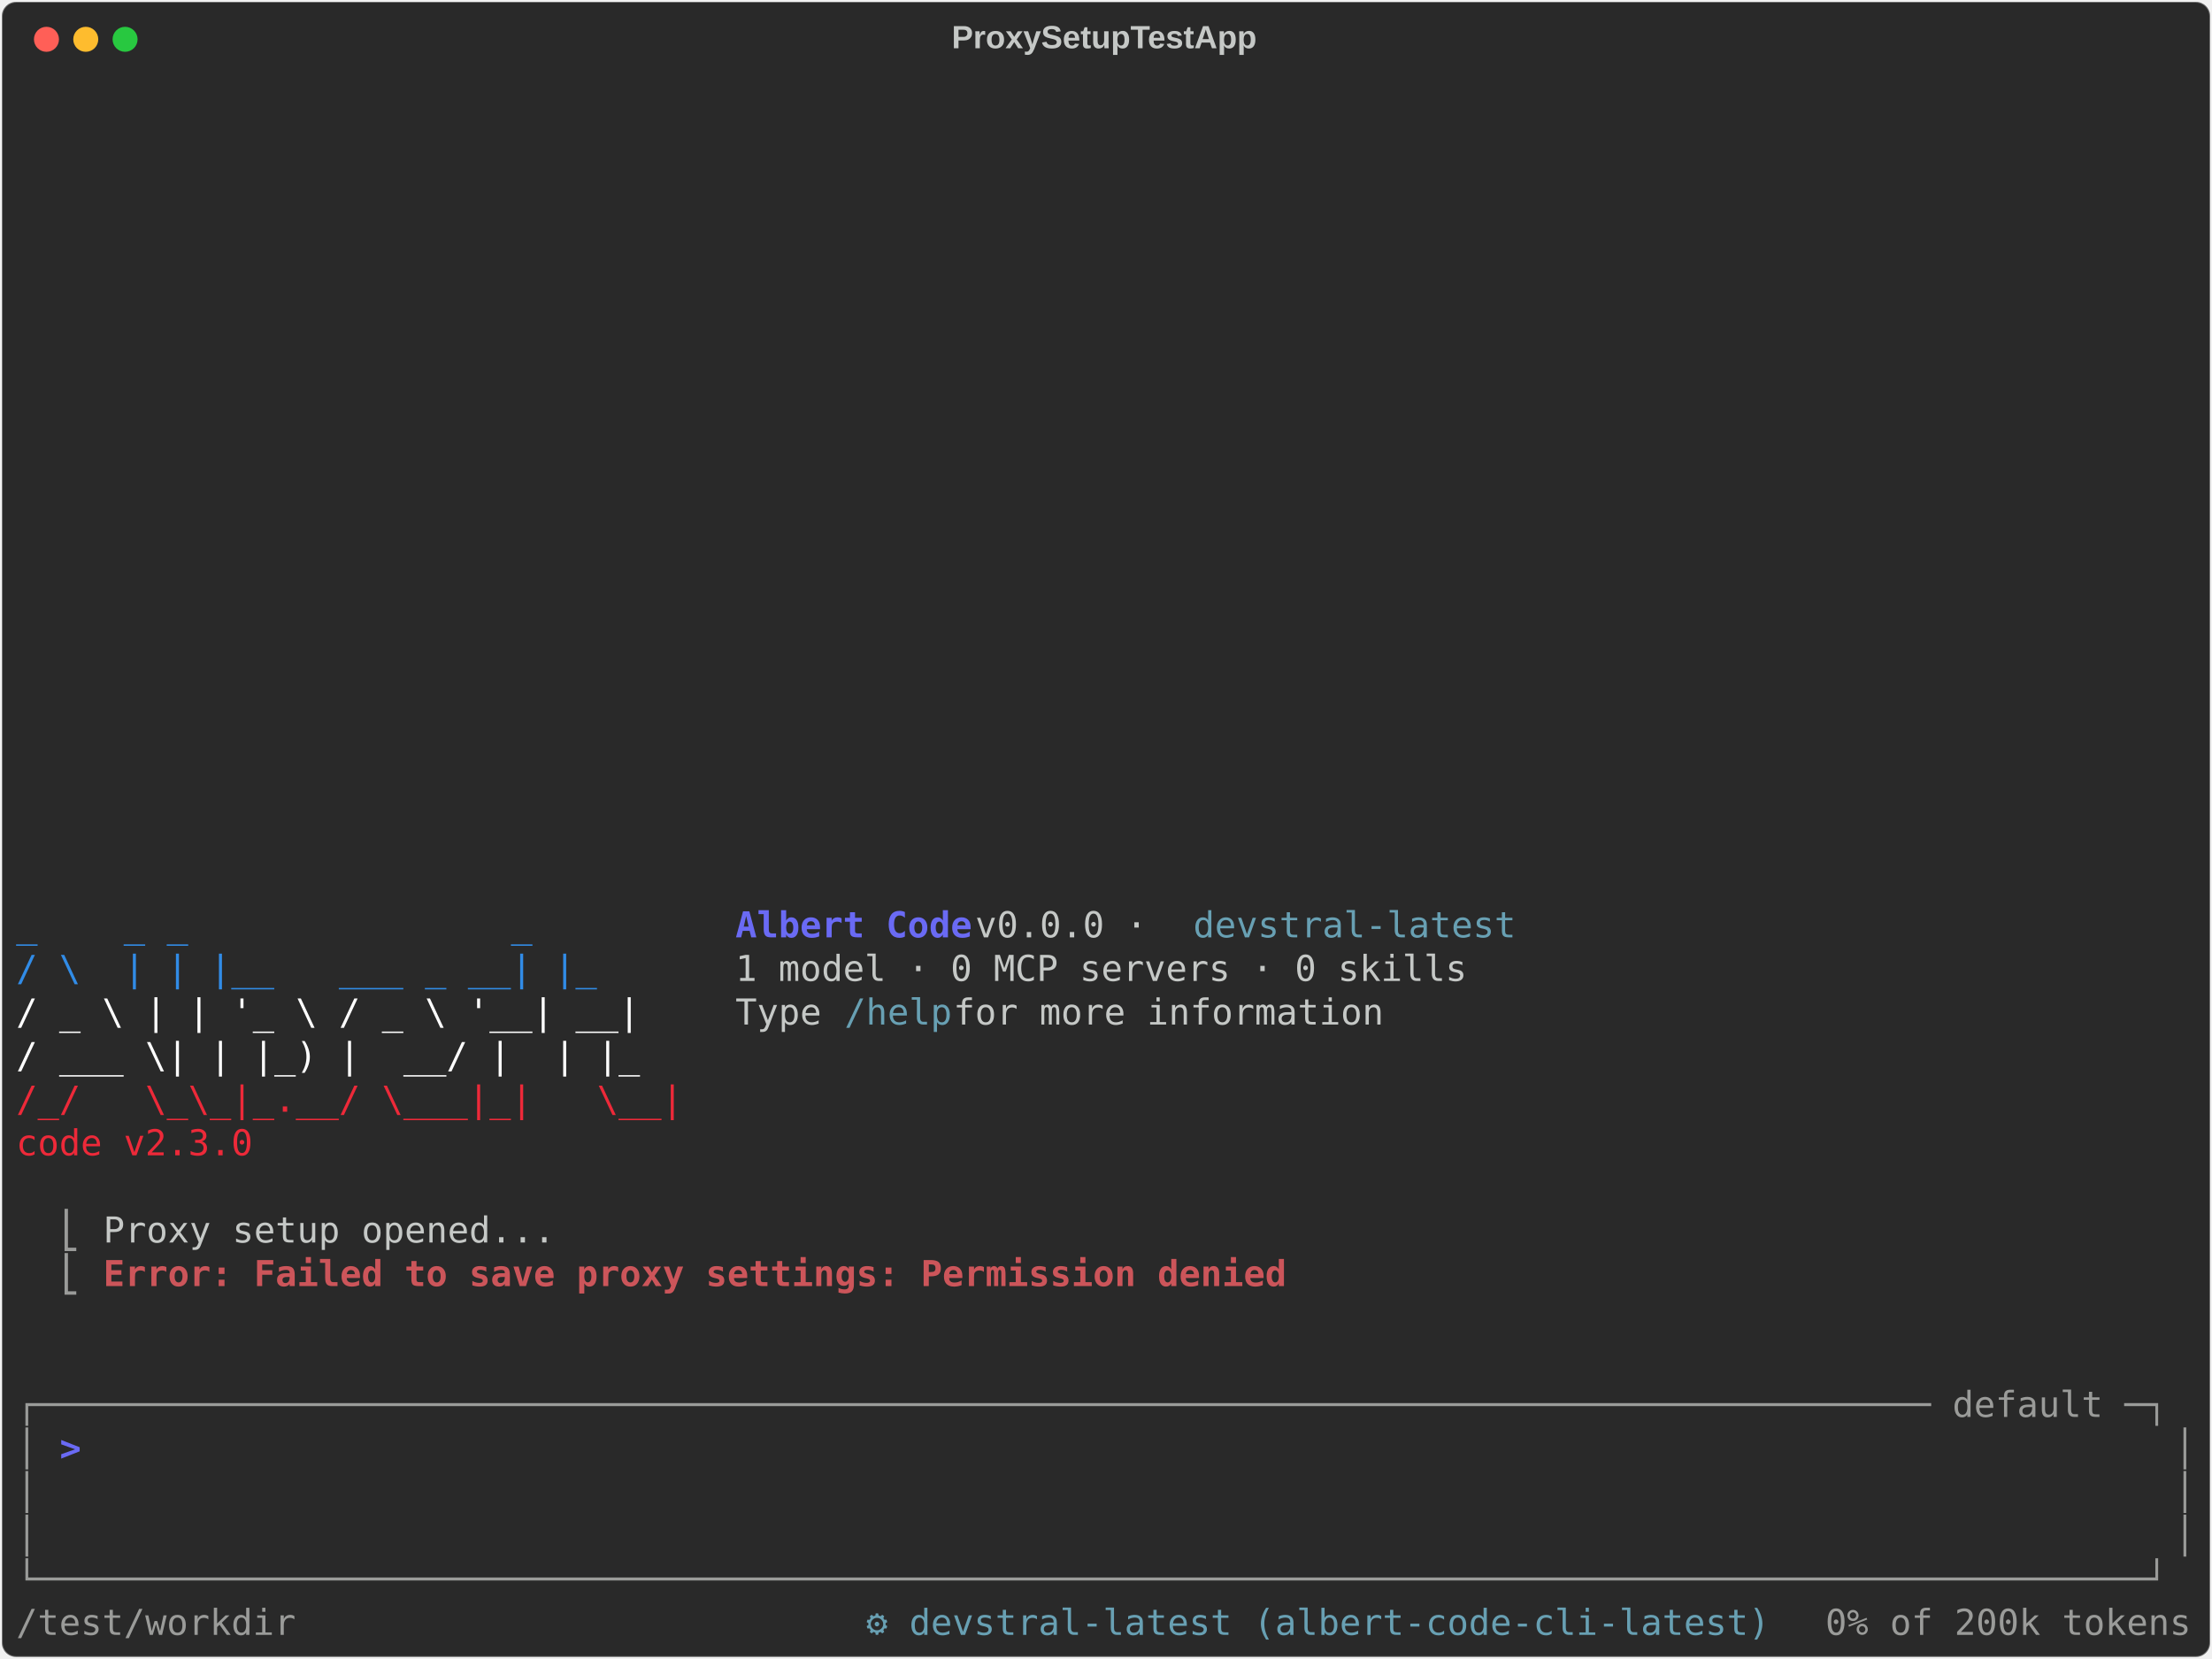
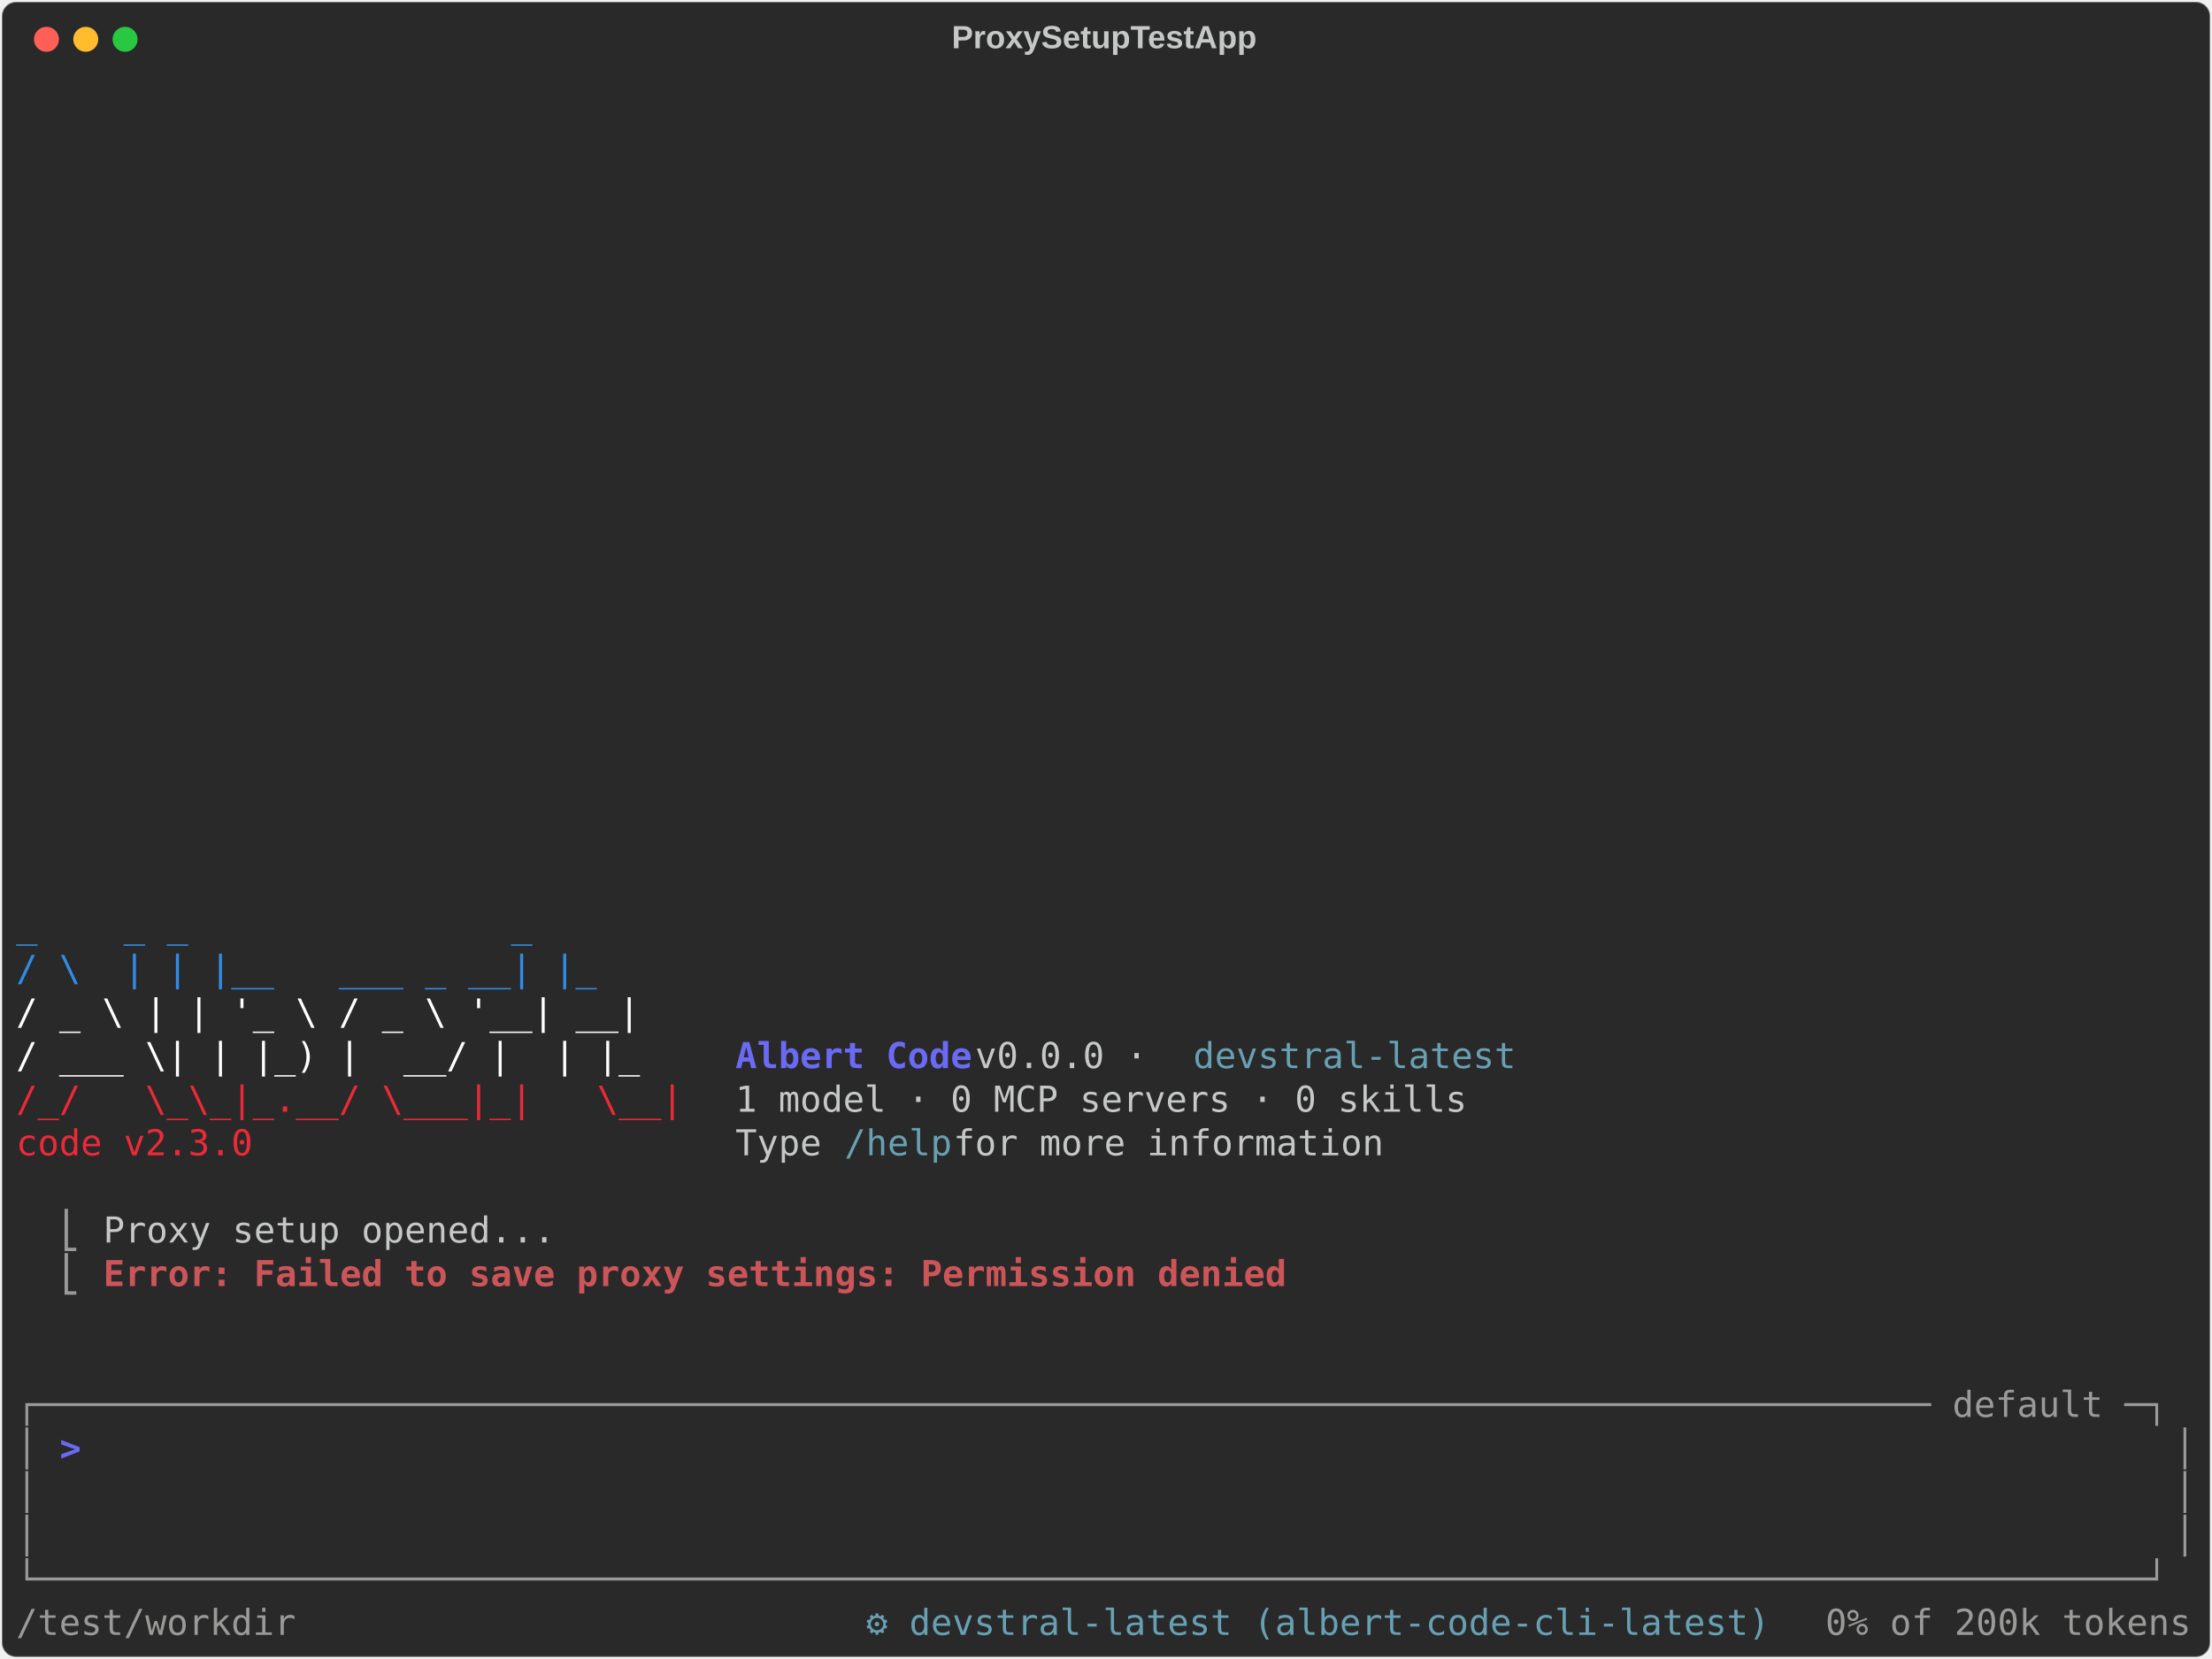
<svg xmlns="http://www.w3.org/2000/svg" class="rich-terminal" viewBox="0 0 1238 928.4">
  <style>

    @font-face {
        font-family: "Fira Code";
        src: local("FiraCode-Regular"),
                url("https://cdnjs.cloudflare.com/ajax/libs/firacode/6.2.0/woff2/FiraCode-Regular.woff2") format("woff2"),
                url("https://cdnjs.cloudflare.com/ajax/libs/firacode/6.2.0/woff/FiraCode-Regular.woff") format("woff");
        font-style: normal;
        font-weight: 400;
    }
    @font-face {
        font-family: "Fira Code";
        src: local("FiraCode-Bold"),
                url("https://cdnjs.cloudflare.com/ajax/libs/firacode/6.2.0/woff2/FiraCode-Bold.woff2") format("woff2"),
                url("https://cdnjs.cloudflare.com/ajax/libs/firacode/6.2.0/woff/FiraCode-Bold.woff") format("woff");
        font-style: bold;
        font-weight: 700;
    }

    .terminal-matrix {
        font-family: Fira Code, monospace;
        font-size: 20px;
        line-height: 24.4px;
        font-variant-east-asian: full-width;
    }

    .terminal-title {
        font-size: 18px;
        font-weight: bold;
        font-family: arial;
    }

    .terminal-r1 { fill: #c5c8c6 }
.terminal-r2 { fill: #318ce7 }
- .terminal-r3 { fill: #6a6af4;font-weight: bold }
- .terminal-r4 { fill: #68a0b3 }
- .terminal-r5 { fill: #ffffff }
+ .terminal-r3 { fill: #ffffff }
+ .terminal-r4 { fill: #6a6af4;font-weight: bold }
+ .terminal-r5 { fill: #68a0b3 }
.terminal-r6 { fill: #ed2939 }
.terminal-r7 { fill: #9a9b99 }
.terminal-r8 { fill: #cc555a;font-weight: bold }
    </style>
  <defs>
    <clipPath id="terminal-clip-terminal">
      <rect x="0" y="0" width="1219.0" height="877.4" />
    </clipPath>
    <clipPath id="terminal-line-0">
      <rect x="0" y="1.5" width="1220" height="24.65" />
    </clipPath>
    <clipPath id="terminal-line-1">
      <rect x="0" y="25.9" width="1220" height="24.65" />
    </clipPath>
    <clipPath id="terminal-line-2">
      <rect x="0" y="50.3" width="1220" height="24.65" />
    </clipPath>
    <clipPath id="terminal-line-3">
      <rect x="0" y="74.7" width="1220" height="24.65" />
    </clipPath>
    <clipPath id="terminal-line-4">
      <rect x="0" y="99.1" width="1220" height="24.65" />
    </clipPath>
    <clipPath id="terminal-line-5">
      <rect x="0" y="123.5" width="1220" height="24.65" />
    </clipPath>
    <clipPath id="terminal-line-6">
      <rect x="0" y="147.9" width="1220" height="24.65" />
    </clipPath>
    <clipPath id="terminal-line-7">
      <rect x="0" y="172.3" width="1220" height="24.65" />
    </clipPath>
    <clipPath id="terminal-line-8">
      <rect x="0" y="196.7" width="1220" height="24.65" />
    </clipPath>
    <clipPath id="terminal-line-9">
      <rect x="0" y="221.1" width="1220" height="24.65" />
    </clipPath>
    <clipPath id="terminal-line-10">
      <rect x="0" y="245.5" width="1220" height="24.65" />
    </clipPath>
    <clipPath id="terminal-line-11">
      <rect x="0" y="269.9" width="1220" height="24.65" />
    </clipPath>
    <clipPath id="terminal-line-12">
      <rect x="0" y="294.3" width="1220" height="24.65" />
    </clipPath>
    <clipPath id="terminal-line-13">
      <rect x="0" y="318.7" width="1220" height="24.65" />
    </clipPath>
    <clipPath id="terminal-line-14">
      <rect x="0" y="343.1" width="1220" height="24.65" />
    </clipPath>
    <clipPath id="terminal-line-15">
      <rect x="0" y="367.5" width="1220" height="24.65" />
    </clipPath>
    <clipPath id="terminal-line-16">
      <rect x="0" y="391.9" width="1220" height="24.65" />
    </clipPath>
    <clipPath id="terminal-line-17">
      <rect x="0" y="416.3" width="1220" height="24.65" />
    </clipPath>
    <clipPath id="terminal-line-18">
      <rect x="0" y="440.7" width="1220" height="24.65" />
    </clipPath>
    <clipPath id="terminal-line-19">
      <rect x="0" y="465.1" width="1220" height="24.65" />
    </clipPath>
    <clipPath id="terminal-line-20">
      <rect x="0" y="489.5" width="1220" height="24.65" />
    </clipPath>
    <clipPath id="terminal-line-21">
      <rect x="0" y="513.9" width="1220" height="24.65" />
    </clipPath>
    <clipPath id="terminal-line-22">
      <rect x="0" y="538.3" width="1220" height="24.65" />
    </clipPath>
    <clipPath id="terminal-line-23">
      <rect x="0" y="562.7" width="1220" height="24.65" />
    </clipPath>
    <clipPath id="terminal-line-24">
      <rect x="0" y="587.1" width="1220" height="24.65" />
    </clipPath>
    <clipPath id="terminal-line-25">
      <rect x="0" y="611.5" width="1220" height="24.65" />
    </clipPath>
    <clipPath id="terminal-line-26">
      <rect x="0" y="635.9" width="1220" height="24.65" />
    </clipPath>
    <clipPath id="terminal-line-27">
      <rect x="0" y="660.3" width="1220" height="24.65" />
    </clipPath>
    <clipPath id="terminal-line-28">
      <rect x="0" y="684.7" width="1220" height="24.65" />
    </clipPath>
    <clipPath id="terminal-line-29">
      <rect x="0" y="709.1" width="1220" height="24.65" />
    </clipPath>
    <clipPath id="terminal-line-30">
      <rect x="0" y="733.5" width="1220" height="24.65" />
    </clipPath>
    <clipPath id="terminal-line-31">
      <rect x="0" y="757.9" width="1220" height="24.65" />
    </clipPath>
    <clipPath id="terminal-line-32">
      <rect x="0" y="782.3" width="1220" height="24.65" />
    </clipPath>
    <clipPath id="terminal-line-33">
      <rect x="0" y="806.7" width="1220" height="24.65" />
    </clipPath>
    <clipPath id="terminal-line-34">
      <rect x="0" y="831.1" width="1220" height="24.65" />
    </clipPath>
  </defs>
  <rect fill="#292929" stroke="rgba(255,255,255,0.35)" stroke-width="1" x="1" y="1" width="1236" height="926.4" rx="8" />
  <text class="terminal-title" fill="#c5c8c6" text-anchor="middle" x="618" y="27">ProxySetupTestApp</text>
  <g transform="translate(26,22)">
    <circle cx="0" cy="0" r="7" fill="#ff5f57" />
    <circle cx="22" cy="0" r="7" fill="#febc2e" />
    <circle cx="44" cy="0" r="7" fill="#28c840" />
  </g>
  <g transform="translate(9, 41)" clip-path="url(#terminal-clip-terminal)">
    <g class="terminal-matrix">
      <text class="terminal-r1" x="1220" y="20" textLength="12.2" clip-path="url(#terminal-line-0)">
</text>
      <text class="terminal-r1" x="1220" y="44.4" textLength="12.2" clip-path="url(#terminal-line-1)">
</text>
      <text class="terminal-r1" x="1220" y="68.8" textLength="12.2" clip-path="url(#terminal-line-2)">
</text>
      <text class="terminal-r1" x="1220" y="93.2" textLength="12.2" clip-path="url(#terminal-line-3)">
</text>
      <text class="terminal-r1" x="1220" y="117.6" textLength="12.2" clip-path="url(#terminal-line-4)">
</text>
      <text class="terminal-r1" x="1220" y="142" textLength="12.2" clip-path="url(#terminal-line-5)">
</text>
      <text class="terminal-r1" x="1220" y="166.4" textLength="12.2" clip-path="url(#terminal-line-6)">
</text>
      <text class="terminal-r1" x="1220" y="190.8" textLength="12.2" clip-path="url(#terminal-line-7)">
</text>
      <text class="terminal-r1" x="1220" y="215.2" textLength="12.2" clip-path="url(#terminal-line-8)">
</text>
      <text class="terminal-r1" x="1220" y="239.6" textLength="12.2" clip-path="url(#terminal-line-9)">
</text>
      <text class="terminal-r1" x="1220" y="264" textLength="12.2" clip-path="url(#terminal-line-10)">
</text>
      <text class="terminal-r1" x="1220" y="288.4" textLength="12.2" clip-path="url(#terminal-line-11)">
</text>
      <text class="terminal-r1" x="1220" y="312.8" textLength="12.2" clip-path="url(#terminal-line-12)">
</text>
      <text class="terminal-r1" x="1220" y="337.2" textLength="12.2" clip-path="url(#terminal-line-13)">
</text>
      <text class="terminal-r1" x="1220" y="361.6" textLength="12.2" clip-path="url(#terminal-line-14)">
</text>
      <text class="terminal-r1" x="1220" y="386" textLength="12.2" clip-path="url(#terminal-line-15)">
</text>
      <text class="terminal-r1" x="1220" y="410.4" textLength="12.2" clip-path="url(#terminal-line-16)">
</text>
      <text class="terminal-r1" x="1220" y="434.8" textLength="12.2" clip-path="url(#terminal-line-17)">
</text>
      <text class="terminal-r1" x="1220" y="459.2" textLength="12.2" clip-path="url(#terminal-line-18)">
</text>
      <text class="terminal-r2" x="0" y="483.6" textLength="378.2" clip-path="url(#terminal-line-19)">    _    _ _               _   </text>
-       <text class="terminal-r3" x="402.6" y="483.6" textLength="134.2" clip-path="url(#terminal-line-19)">Albert Code</text>
-       <text class="terminal-r1" x="536.8" y="483.6" textLength="122" clip-path="url(#terminal-line-19)"> v0.0.0 · </text>
-       <text class="terminal-r4" x="658.8" y="483.6" textLength="183" clip-path="url(#terminal-line-19)">devstral-latest</text>
      <text class="terminal-r1" x="1220" y="483.6" textLength="12.2" clip-path="url(#terminal-line-19)">
</text>
      <text class="terminal-r2" x="0" y="508" textLength="378.2" clip-path="url(#terminal-line-20)">   / \  | | |__   ___ _ __| |_ </text>
-       <text class="terminal-r1" x="402.6" y="508" textLength="414.8" clip-path="url(#terminal-line-20)">1 model · 0 MCP servers · 0 skills</text>
      <text class="terminal-r1" x="1220" y="508" textLength="12.2" clip-path="url(#terminal-line-20)">
</text>
-       <text class="terminal-r5" x="0" y="532.4" textLength="378.2" clip-path="url(#terminal-line-21)">  / _ \ | | '_ \ / _ \ '__| __|</text>
-       <text class="terminal-r1" x="402.6" y="532.4" textLength="61" clip-path="url(#terminal-line-21)">Type </text>
-       <text class="terminal-r4" x="463.6" y="532.4" textLength="61" clip-path="url(#terminal-line-21)">/help</text>
-       <text class="terminal-r1" x="524.6" y="532.4" textLength="256.2" clip-path="url(#terminal-line-21)"> for more information</text>
+       <text class="terminal-r3" x="0" y="532.4" textLength="378.2" clip-path="url(#terminal-line-21)">  / _ \ | | '_ \ / _ \ '__| __|</text>
      <text class="terminal-r1" x="1220" y="532.4" textLength="12.2" clip-path="url(#terminal-line-21)">
</text>
-       <text class="terminal-r5" x="0" y="556.8" textLength="378.2" clip-path="url(#terminal-line-22)"> / ___ \| | |_) |  __/ |  | |_ </text>
+       <text class="terminal-r3" x="0" y="556.8" textLength="378.2" clip-path="url(#terminal-line-22)"> / ___ \| | |_) |  __/ |  | |_ </text>
+       <text class="terminal-r4" x="402.6" y="556.8" textLength="134.2" clip-path="url(#terminal-line-22)">Albert Code</text>
+       <text class="terminal-r1" x="536.8" y="556.8" textLength="122" clip-path="url(#terminal-line-22)"> v0.0.0 · </text>
+       <text class="terminal-r5" x="658.8" y="556.8" textLength="183" clip-path="url(#terminal-line-22)">devstral-latest</text>
      <text class="terminal-r1" x="1220" y="556.8" textLength="12.2" clip-path="url(#terminal-line-22)">
</text>
      <text class="terminal-r6" x="0" y="581.2" textLength="378.2" clip-path="url(#terminal-line-23)">/_/   \_\_|_.__/ \___|_|   \__|</text>
+       <text class="terminal-r1" x="402.6" y="581.2" textLength="414.8" clip-path="url(#terminal-line-23)">1 model · 0 MCP servers · 0 skills</text>
      <text class="terminal-r1" x="1220" y="581.2" textLength="12.2" clip-path="url(#terminal-line-23)">
</text>
      <text class="terminal-r6" x="0" y="605.6" textLength="353.8" clip-path="url(#terminal-line-24)">                  code v2.3.0</text>
+       <text class="terminal-r1" x="402.6" y="605.6" textLength="61" clip-path="url(#terminal-line-24)">Type </text>
+       <text class="terminal-r5" x="463.6" y="605.6" textLength="61" clip-path="url(#terminal-line-24)">/help</text>
+       <text class="terminal-r1" x="524.6" y="605.6" textLength="256.2" clip-path="url(#terminal-line-24)"> for more information</text>
      <text class="terminal-r1" x="1220" y="605.6" textLength="12.2" clip-path="url(#terminal-line-24)">
</text>
      <text class="terminal-r1" x="1220" y="630" textLength="12.2" clip-path="url(#terminal-line-25)">
</text>
      <text class="terminal-r7" x="24.4" y="654.4" textLength="12.2" clip-path="url(#terminal-line-26)">⎣</text>
      <text class="terminal-r1" x="48.8" y="654.4" textLength="256.2" clip-path="url(#terminal-line-26)">Proxy setup opened...</text>
      <text class="terminal-r1" x="1220" y="654.4" textLength="12.2" clip-path="url(#terminal-line-26)">
</text>
      <text class="terminal-r7" x="24.4" y="678.8" textLength="12.2" clip-path="url(#terminal-line-27)">⎣</text>
      <text class="terminal-r8" x="48.8" y="678.8" textLength="671" clip-path="url(#terminal-line-27)">Error: Failed to save proxy settings: Permission denied</text>
      <text class="terminal-r1" x="1220" y="678.8" textLength="12.2" clip-path="url(#terminal-line-27)">
</text>
      <text class="terminal-r1" x="1220" y="703.2" textLength="12.2" clip-path="url(#terminal-line-28)">
</text>
      <text class="terminal-r1" x="1220" y="727.6" textLength="12.2" clip-path="url(#terminal-line-29)">
</text>
      <text class="terminal-r7" x="0" y="752" textLength="1220" clip-path="url(#terminal-line-30)">┌──────────────────────────────────────────────────────────────────────────────────────── default ─┐</text>
      <text class="terminal-r1" x="1220" y="752" textLength="12.2" clip-path="url(#terminal-line-30)">
</text>
      <text class="terminal-r7" x="0" y="776.4" textLength="12.2" clip-path="url(#terminal-line-31)">│</text>
-       <text class="terminal-r3" x="24.4" y="776.4" textLength="12.2" clip-path="url(#terminal-line-31)">&gt;</text>
+       <text class="terminal-r4" x="24.4" y="776.4" textLength="12.2" clip-path="url(#terminal-line-31)">&gt;</text>
      <text class="terminal-r7" x="1207.8" y="776.4" textLength="12.2" clip-path="url(#terminal-line-31)">│</text>
      <text class="terminal-r1" x="1220" y="776.4" textLength="12.2" clip-path="url(#terminal-line-31)">
</text>
      <text class="terminal-r7" x="0" y="800.8" textLength="12.2" clip-path="url(#terminal-line-32)">│</text>
      <text class="terminal-r7" x="1207.8" y="800.8" textLength="12.2" clip-path="url(#terminal-line-32)">│</text>
      <text class="terminal-r1" x="1220" y="800.8" textLength="12.2" clip-path="url(#terminal-line-32)">
</text>
      <text class="terminal-r7" x="0" y="825.2" textLength="12.2" clip-path="url(#terminal-line-33)">│</text>
      <text class="terminal-r7" x="1207.8" y="825.2" textLength="12.2" clip-path="url(#terminal-line-33)">│</text>
      <text class="terminal-r1" x="1220" y="825.2" textLength="12.2" clip-path="url(#terminal-line-33)">
</text>
      <text class="terminal-r7" x="0" y="849.6" textLength="1220" clip-path="url(#terminal-line-34)">└──────────────────────────────────────────────────────────────────────────────────────────────────┘</text>
      <text class="terminal-r1" x="1220" y="849.6" textLength="12.2" clip-path="url(#terminal-line-34)">
</text>
      <text class="terminal-r7" x="0" y="874" textLength="158.6" clip-path="url(#terminal-line-35)">/test/workdir</text>
-       <text class="terminal-r4" x="475.8" y="874" textLength="512.4" clip-path="url(#terminal-line-35)">⚙ devstral-latest (albert-code-cli-latest)</text>
+       <text class="terminal-r5" x="475.8" y="874" textLength="512.4" clip-path="url(#terminal-line-35)">⚙ devstral-latest (albert-code-cli-latest)</text>
      <text class="terminal-r7" x="1012.6" y="874" textLength="207.4" clip-path="url(#terminal-line-35)">0% of 200k tokens</text>
    </g>
  </g>
</svg>
